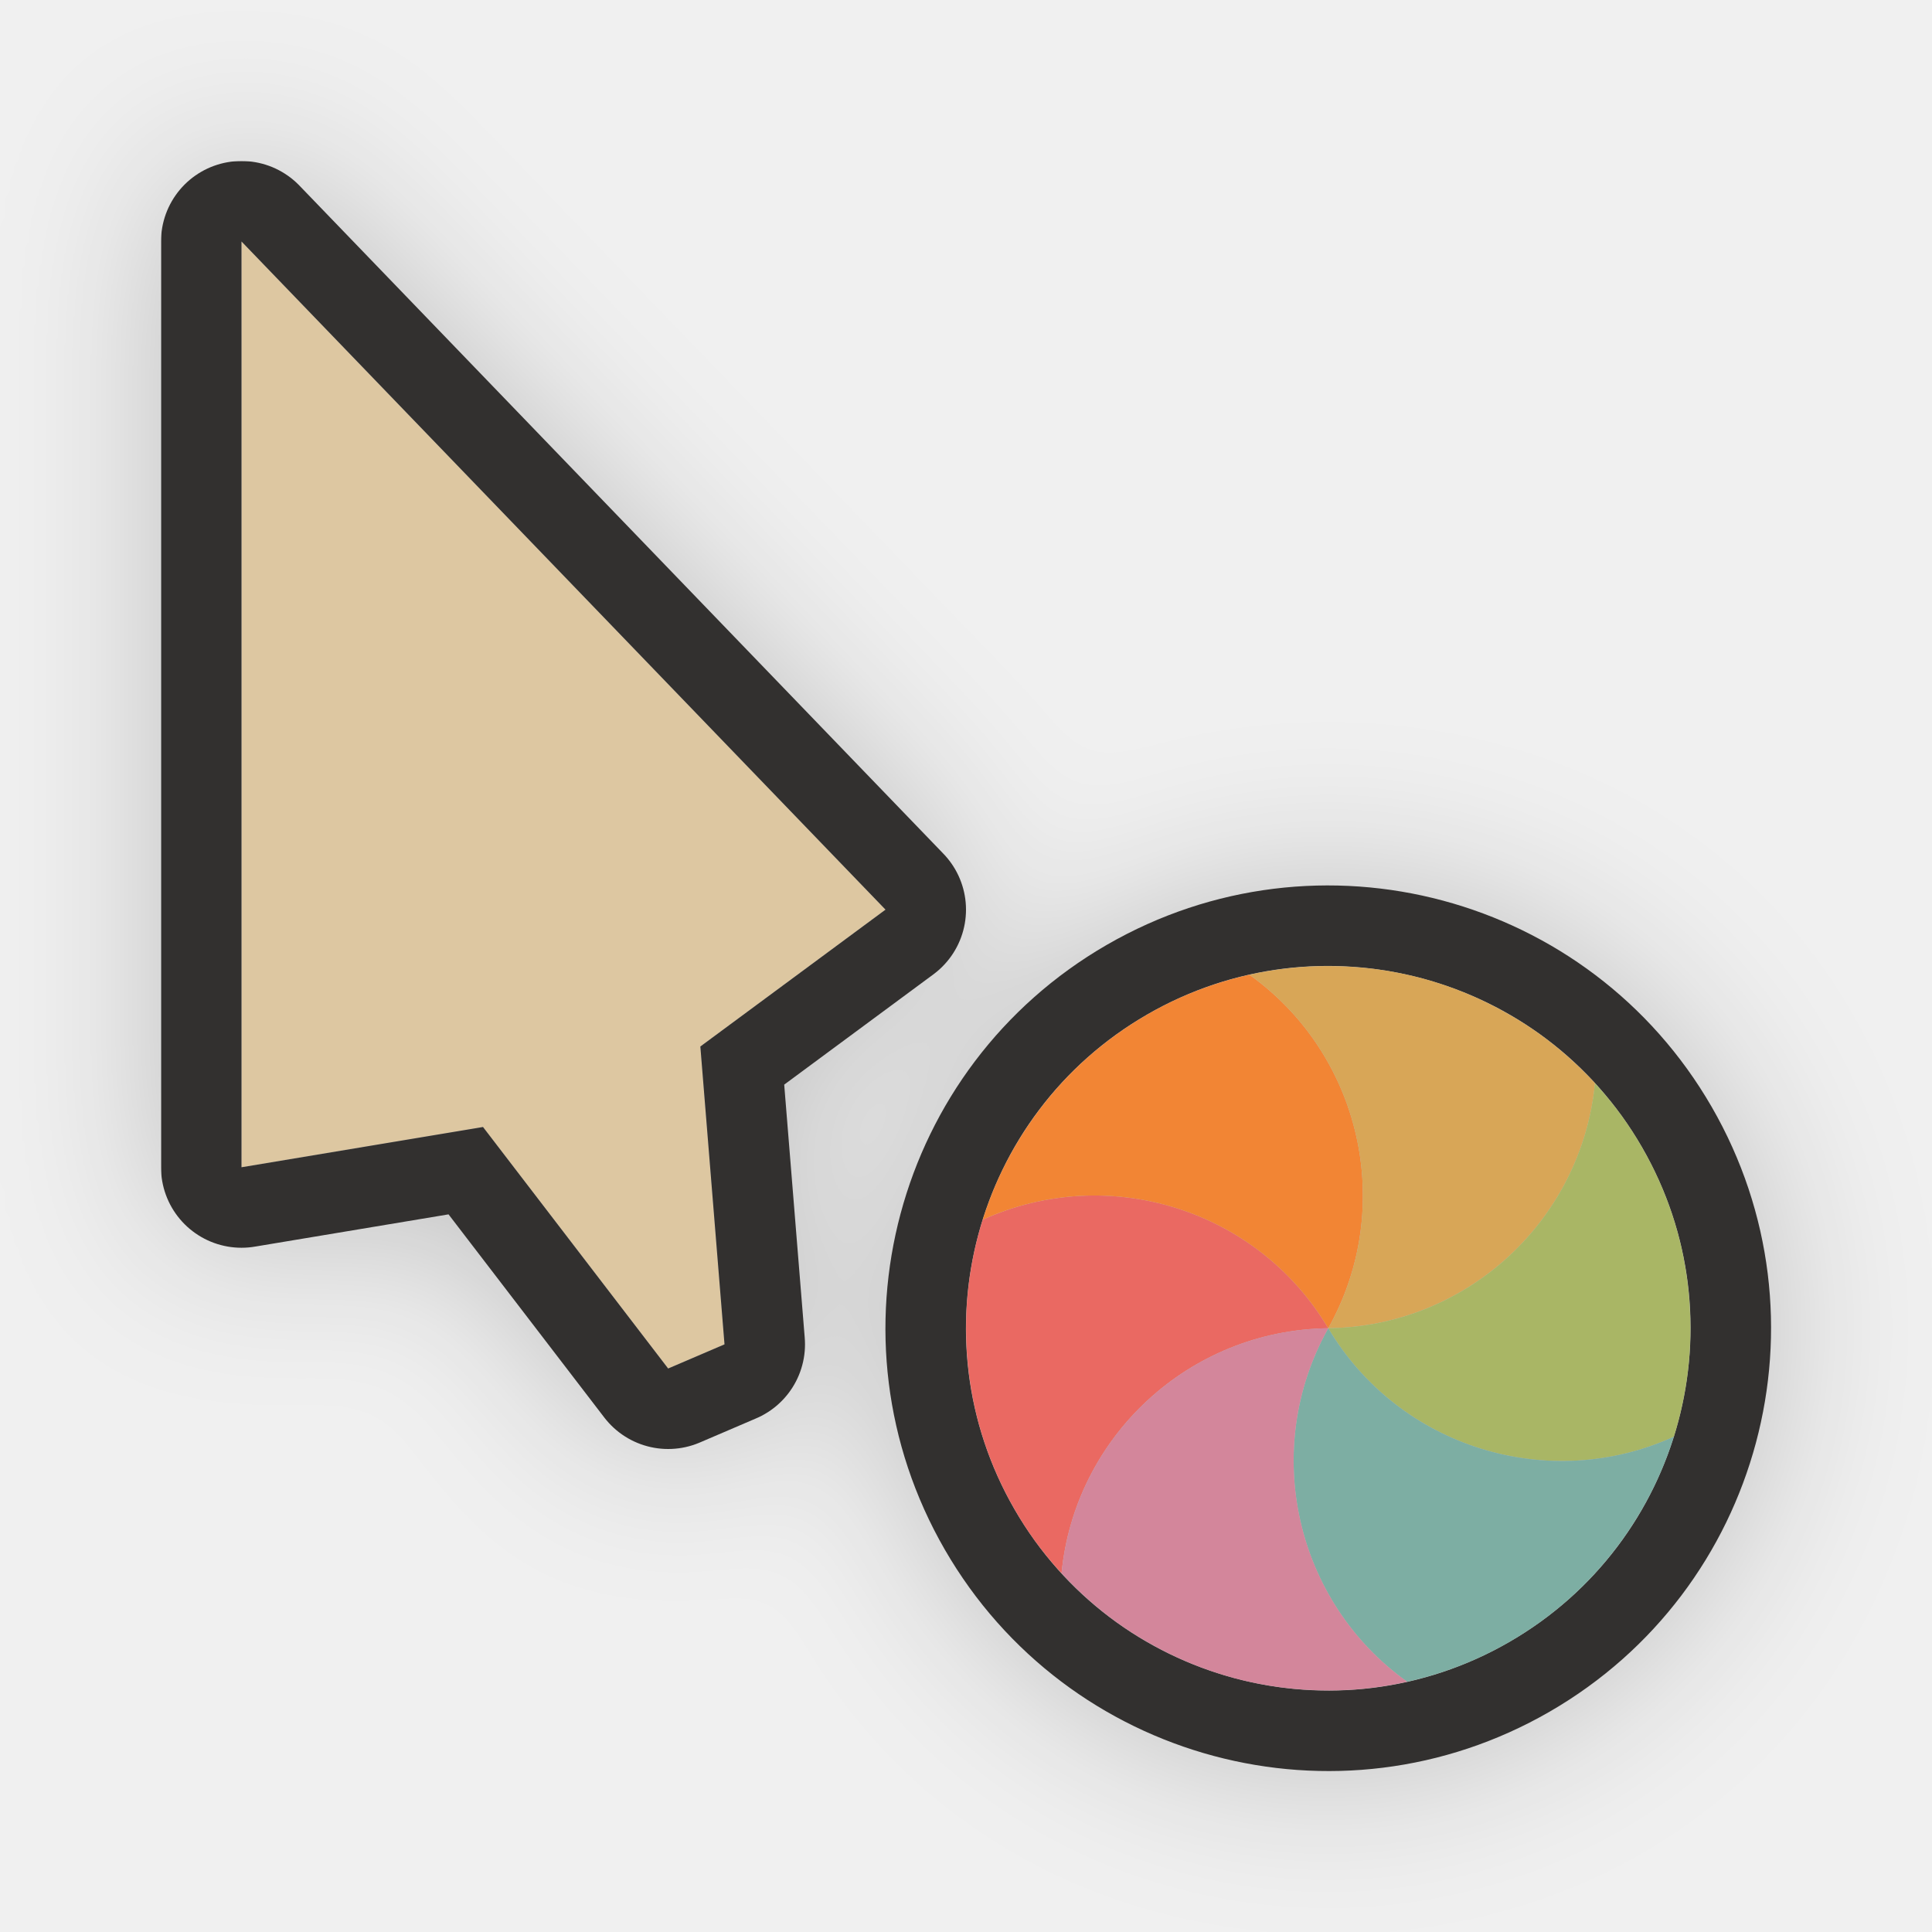
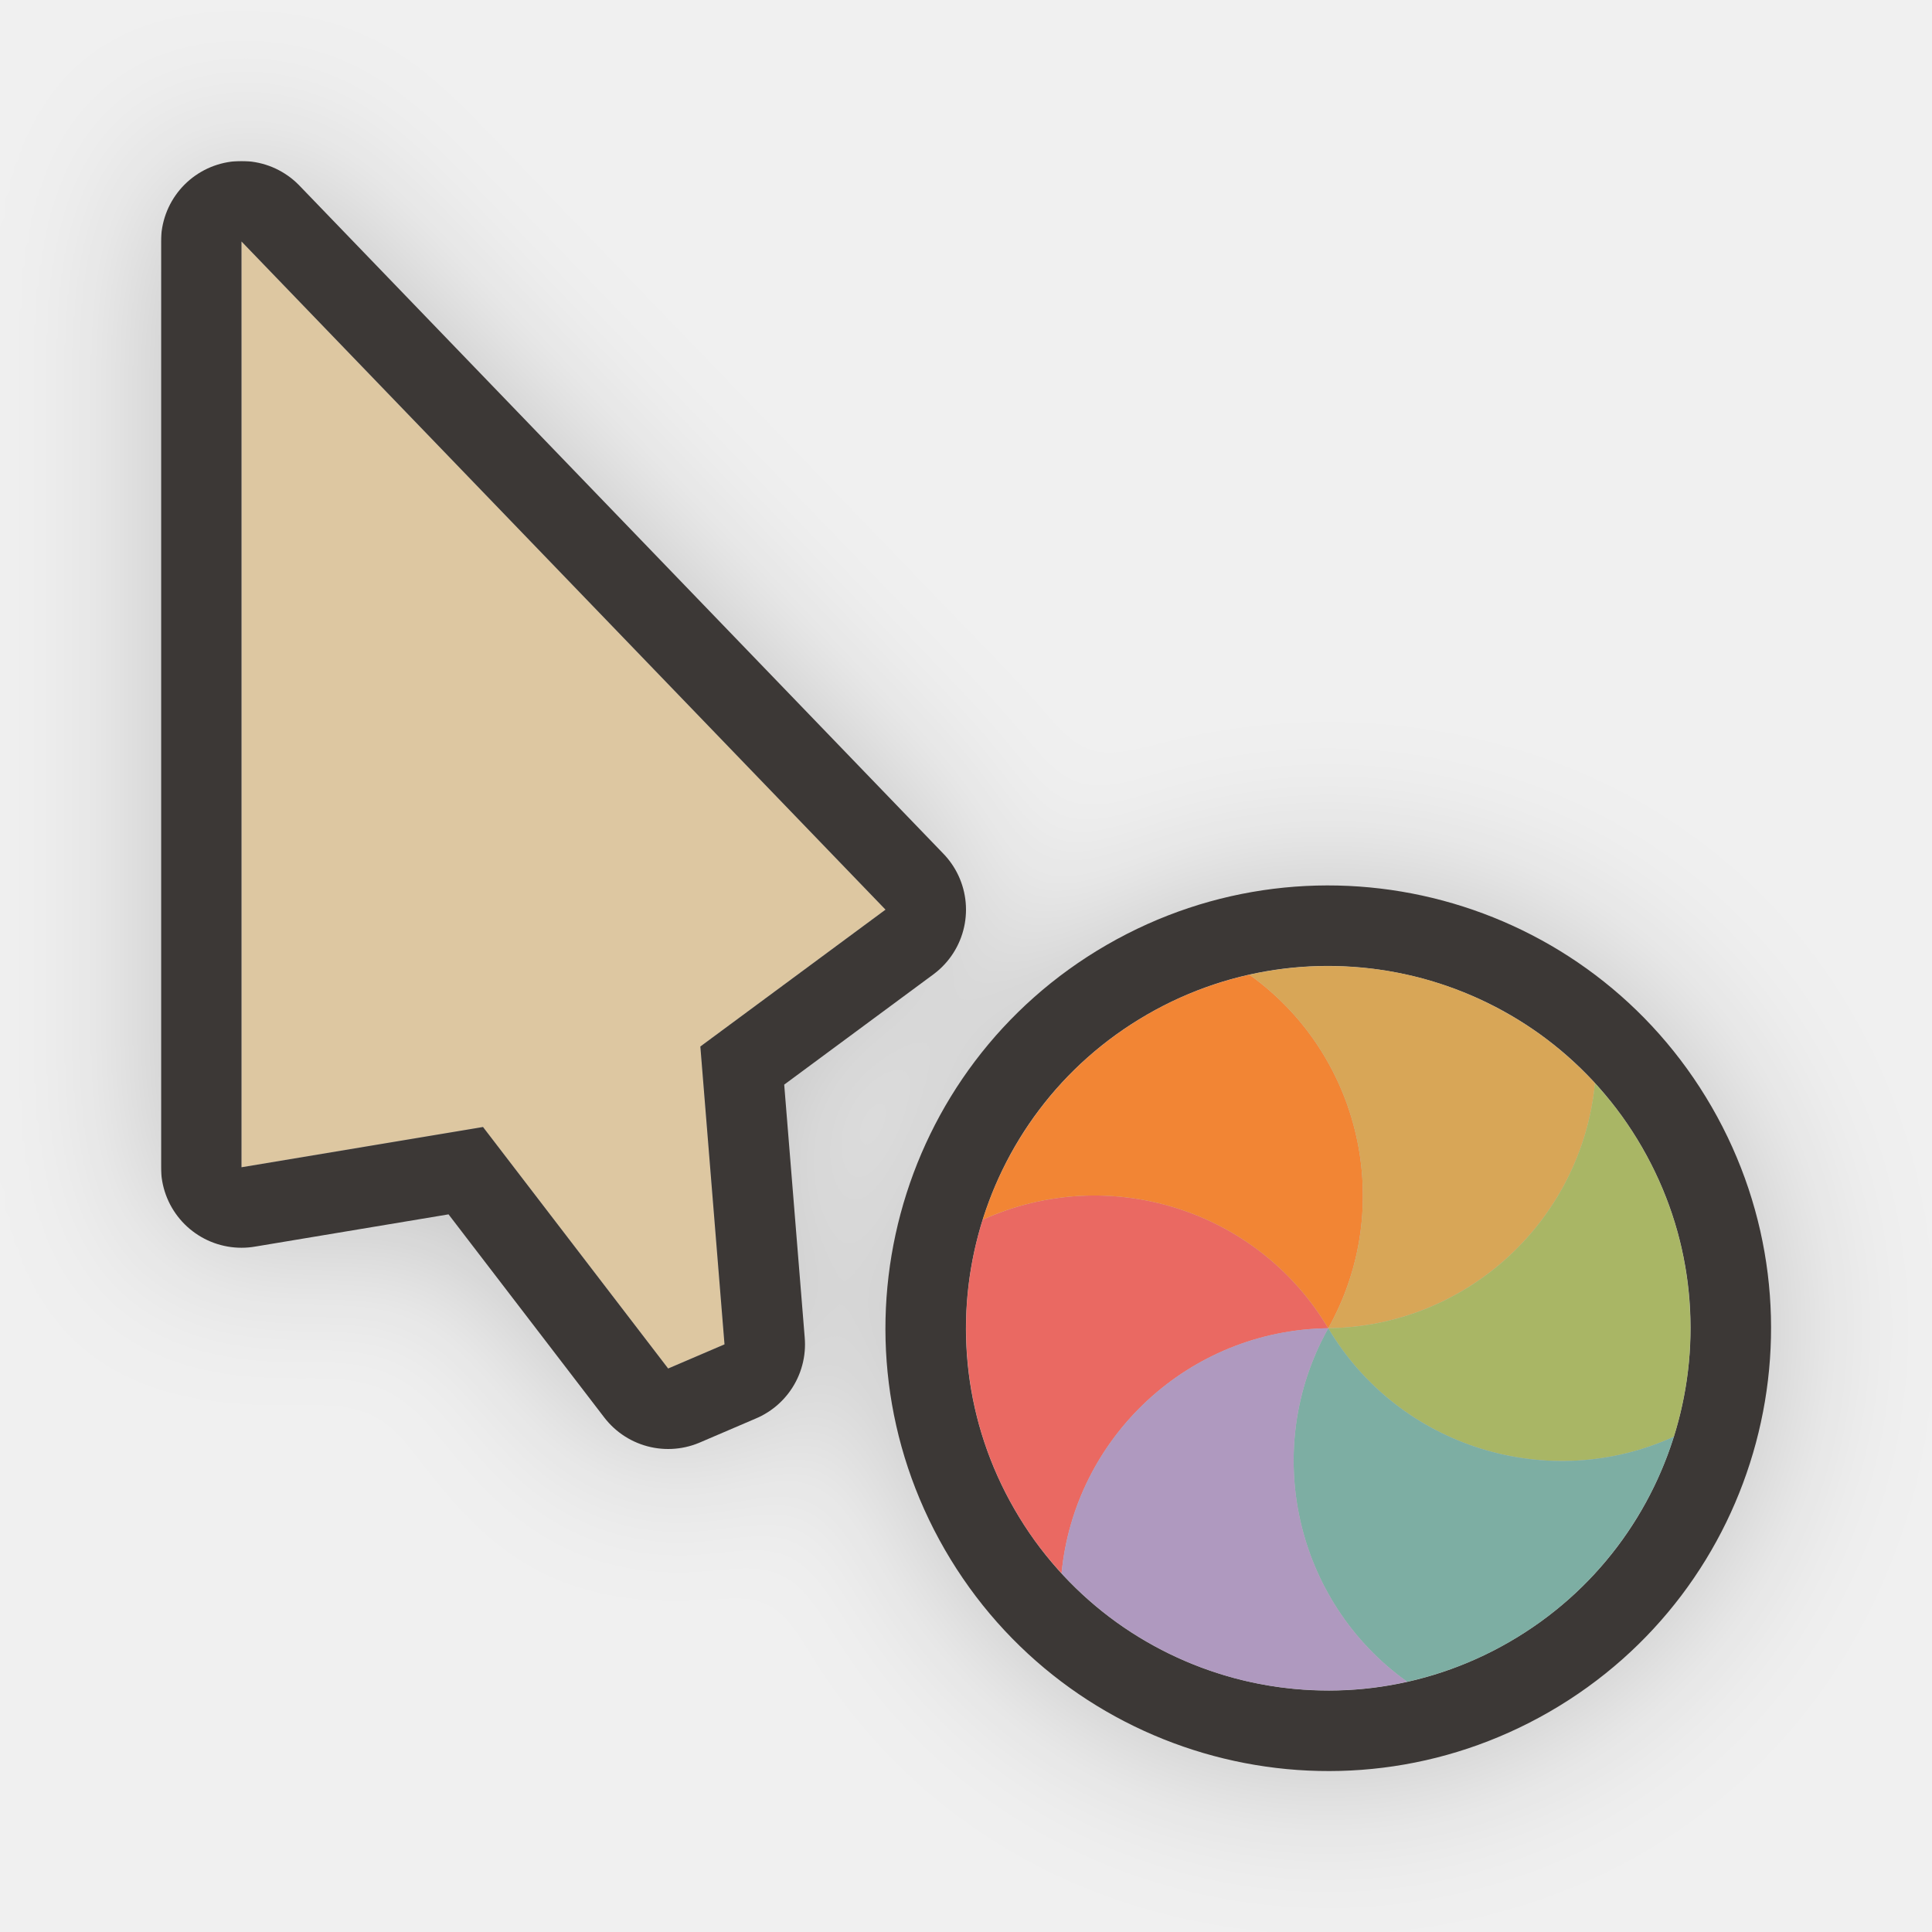
<svg xmlns="http://www.w3.org/2000/svg" width="24" height="24" viewBox="0 0 24 24" fill="none">
  <g clip-path="url(#clip0_197_3778)" filter="url(#filter0_d_197_3778)">
    <mask id="path-1-outside-1_197_3778" maskUnits="userSpaceOnUse" x="2" y="2" width="10" height="16" fill="black">
      <rect fill="white" x="2" y="2" width="10" height="16" />
      <path d="M11 11.3L3 3L3 14.5L6 14L8.3 17L9 16.7L8.7 13L11 11.3Z" />
    </mask>
    <path d="M11 11.3L3 3L3 14.5L6 14L8.3 17L9 16.7L8.7 13L11 11.3Z" fill="#DDC7A1" />
-     <path d="M11 11.3L3 3L3 14.5L6 14L8.3 17L9 16.7L8.7 13L11 11.3Z" stroke="#32302F" stroke-width="2" stroke-linejoin="round" mask="url(#path-1-outside-1_197_3778)" />
-     <circle cx="16.5" cy="16.5" r="5" transform="rotate(-120 16.5 16.5)" stroke="#32302F" stroke-linejoin="round" />
+     <path d="M11 11.3L3 3L3 14.5L6 14L8.3 17L9 16.7L8.7 13L11 11.3Z" stroke="#3C3836" stroke-width="2" stroke-linejoin="round" mask="url(#path-1-outside-1_197_3778)" />
+     <circle cx="16.5" cy="16.5" r="5" transform="rotate(-120 16.5 16.5)" stroke="#3C3836" stroke-linejoin="round" />
    <path d="M13.187 19.544C13.066 19.412 12.952 19.273 12.847 19.128C12.761 19.007 12.679 18.881 12.604 18.75C12.402 18.401 12.253 18.036 12.153 17.665C12.054 17.293 12.001 16.903 12.001 16.5C12.001 16.348 12.008 16.198 12.023 16.051C12.054 15.745 12.116 15.444 12.207 15.152C13.757 14.448 15.615 15.012 16.5 16.5C14.768 16.523 13.351 17.85 13.187 19.544Z" fill="#EA6962" />
    <path d="M12.207 15.152C12.261 14.982 12.324 14.814 12.398 14.651C12.459 14.515 12.528 14.382 12.603 14.251C12.805 13.902 13.046 13.59 13.318 13.318C13.59 13.046 13.902 12.805 14.25 12.604C14.382 12.528 14.515 12.459 14.651 12.398C14.93 12.272 15.222 12.175 15.521 12.108C16.906 13.098 17.346 14.989 16.5 16.5C15.614 15.012 13.757 14.448 12.207 15.152Z" fill="#F28534" />
    <path d="M15.521 12.108C15.695 12.069 15.872 12.041 16.051 12.023C16.198 12.008 16.348 12.001 16.5 12.001C16.903 12.001 17.293 12.054 17.665 12.153C18.036 12.253 18.401 12.402 18.75 12.604C18.881 12.679 19.007 12.761 19.128 12.847C19.377 13.027 19.606 13.231 19.814 13.456C19.649 15.15 18.232 16.477 16.5 16.5C17.346 14.989 16.905 13.098 15.521 12.108Z" fill="#D8A657" />
    <path d="M19.813 13.456C19.934 13.588 20.048 13.727 20.153 13.872C20.239 13.993 20.321 14.119 20.396 14.25C20.598 14.599 20.747 14.964 20.847 15.335C20.946 15.707 20.999 16.097 20.999 16.5C20.999 16.652 20.992 16.802 20.977 16.949C20.946 17.255 20.884 17.556 20.793 17.848C19.243 18.552 17.385 17.988 16.5 16.5C18.232 16.477 19.649 15.15 19.813 13.456Z" fill="#A9B665" />
    <path d="M20.793 17.847C20.739 18.018 20.676 18.186 20.602 18.349C20.541 18.485 20.472 18.618 20.397 18.749C20.195 19.098 19.954 19.41 19.682 19.682C19.41 19.954 19.099 20.195 18.75 20.396C18.618 20.472 18.485 20.541 18.349 20.602C18.07 20.728 17.778 20.825 17.479 20.891C16.095 19.902 15.654 18.011 16.5 16.5C17.386 17.988 19.244 18.552 20.793 17.847Z" fill="#7DAEA3" />
-     <path d="M17.48 20.891C17.305 20.93 17.128 20.959 16.949 20.977C16.802 20.992 16.652 20.999 16.5 20.999C16.097 20.999 15.707 20.946 15.335 20.847C14.964 20.747 14.599 20.598 14.25 20.396C14.119 20.321 13.993 20.239 13.872 20.153C13.623 19.973 13.394 19.769 13.187 19.544C13.351 17.85 14.768 16.523 16.5 16.5C15.654 18.011 16.095 19.902 17.48 20.891Z" fill="#D3869B" />
+     <path d="M17.48 20.891C17.305 20.93 17.128 20.959 16.949 20.977C16.802 20.992 16.652 20.999 16.5 20.999C16.097 20.999 15.707 20.946 15.335 20.847C14.964 20.747 14.599 20.598 14.25 20.396C14.119 20.321 13.993 20.239 13.872 20.153C13.623 19.973 13.394 19.769 13.187 19.544C13.351 17.85 14.768 16.523 16.5 16.5C15.654 18.011 16.095 19.902 17.48 20.891Z" fill="#AF99BF" />
  </g>
  <defs>
    <filter id="filter0_d_197_3778" x="-2" y="-2" width="28" height="28" filterUnits="userSpaceOnUse" color-interpolation-filters="sRGB">
      <feFlood flood-opacity="0" result="BackgroundImageFix" />
      <feColorMatrix in="SourceAlpha" type="matrix" values="0 0 0 0 0 0 0 0 0 0 0 0 0 0 0 0 0 0 127 0" result="hardAlpha" />
      <feOffset />
      <feGaussianBlur stdDeviation="1" />
      <feColorMatrix type="matrix" values="0 0 0 0 0 0 0 0 0 0 0 0 0 0 0 0 0 0 0.2 0" />
      <feBlend mode="normal" in2="BackgroundImageFix" result="effect1_dropShadow_197_3778" />
      <feBlend mode="normal" in="SourceGraphic" in2="effect1_dropShadow_197_3778" result="shape" />
    </filter>
    <clipPath id="clip0_197_3778">
      <rect width="24" height="24" fill="white" />
    </clipPath>
  </defs>
</svg>
